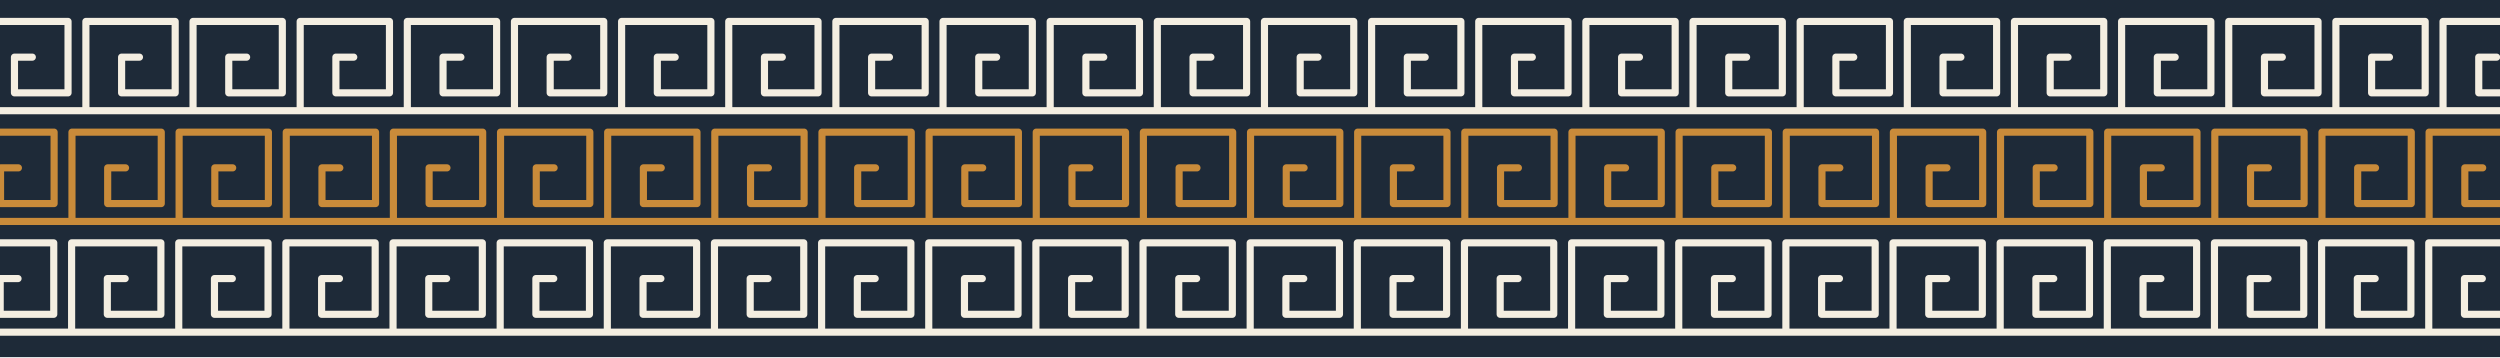
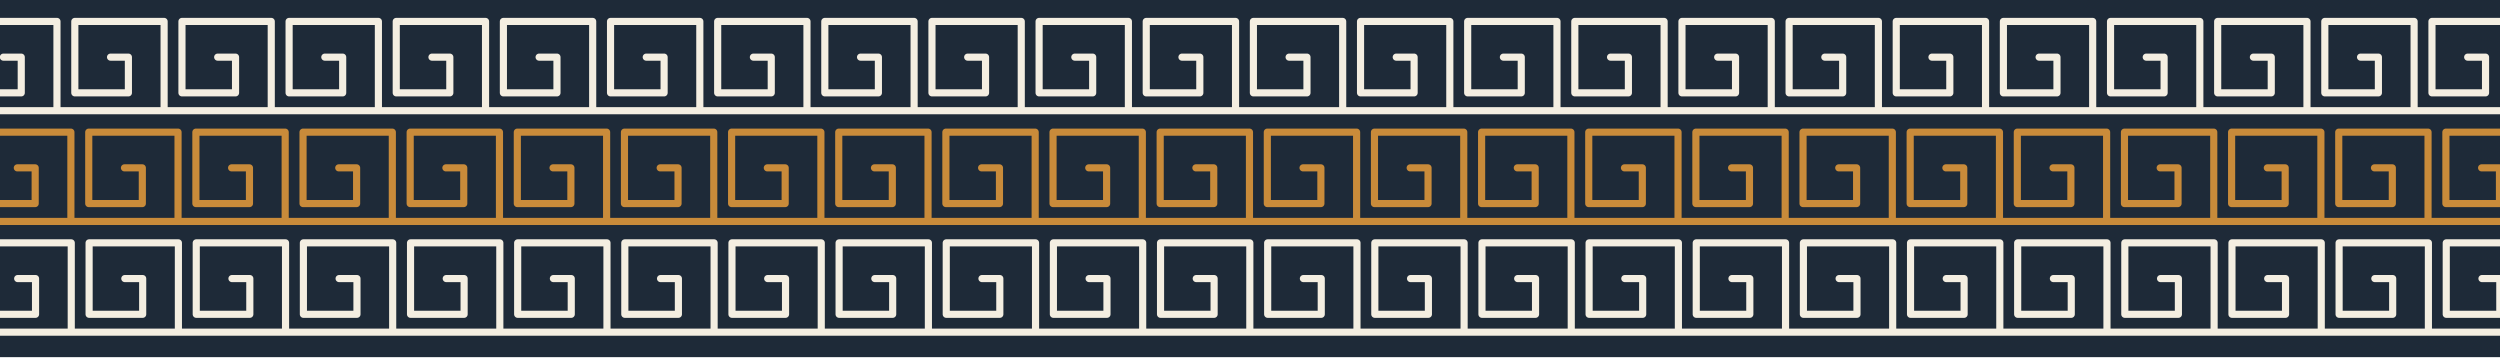
<svg xmlns="http://www.w3.org/2000/svg" viewBox="0 0 1400 200" width="1400" height="200">
  <path fill="#1E2A38" d="M0 0h1400v200h-1400z" />
-   <path fill="none" stroke="#F4EEE1" stroke-width="4" stroke-linecap="round" stroke-linejoin="round" d="M-10 62 1410 62M-11.9 62 -11.9 12 38.1 12 38.1 52 8.1 52 8.1 32 18.1 32M48.1 62 48.1 12 98.1 12 98.1 52 68.1 52 68.1 32 78.1 32M108.1 62 108.1 12 158.1 12 158.1 52 128.1 52 128.1 32 138.1 32M168.1 62 168.1 12 218.1 12 218.1 52 188.1 52 188.1 32 198.1 32M228.1 62 228.1 12 278.1 12 278.1 52 248.1 52 248.1 32 258.1 32M288.1 62 288.1 12 338.1 12 338.1 52 308.1 52 308.1 32 318.1 32M348.1 62 348.1 12 398.1 12 398.1 52 368.1 52 368.1 32 378.1 32M408.1 62 408.1 12 458.1 12 458.1 52 428.1 52 428.1 32 438.1 32M468.1 62 468.1 12 518.1 12 518.1 52 488.1 52 488.1 32 498.1 32M528.1 62 528.1 12 578.1 12 578.1 52 548.1 52 548.1 32 558.1 32M588.1 62 588.1 12 638.1 12 638.1 52 608.1 52 608.1 32 618.1 32M648.1 62 648.1 12 698.1 12 698.1 52 668.1 52 668.1 32 678.1 32M708.1 62 708.1 12 758.1 12 758.1 52 728.1 52 728.1 32 738.1 32M768.1 62 768.1 12 818.1 12 818.1 52 788.1 52 788.1 32 798.1 32M828.1 62 828.1 12 878.1 12 878.1 52 848.1 52 848.1 32 858.1 32M888.1 62 888.1 12 938.1 12 938.1 52 908.1 52 908.1 32 918.1 32M948.1 62 948.1 12 998.1 12 998.1 52 968.1 52 968.1 32 978.1 32M1008.1 62 1008.1 12 1058.1 12 1058.1 52 1028.1 52 1028.1 32 1038.1 32M1068.1 62 1068.1 12 1118.1 12 1118.1 52 1088.1 52 1088.1 32 1098.1 32M1128.1 62 1128.1 12 1178.1 12 1178.1 52 1148.1 52 1148.1 32 1158.1 32M1188.1 62 1188.1 12 1238.1 12 1238.1 52 1208.1 52 1208.1 32 1218.1 32M1248.1 62 1248.1 12 1298.1 12 1298.1 52 1268.1 52 1268.1 32 1278.1 32M1308.1 62 1308.1 12 1358.1 12 1358.1 52 1328.1 52 1328.1 32 1338.1 32M1368.1 62 1368.1 12 1418.1 12 1418.1 52 1388.1 52 1388.1 32 1398.1 32" />
-   <path fill="none" stroke="#C98B3A" stroke-width="4" stroke-linecap="round" stroke-linejoin="round" d="M-10 124 1410 124M-19.7 124 -19.7 74 30.3 74 30.3 114 0.3 114 0.3 94 10.3 94M40.3 124 40.3 74 90.3 74 90.3 114 60.3 114 60.3 94 70.3 94M100.3 124 100.3 74 150.3 74 150.3 114 120.3 114 120.3 94 130.3 94M160.3 124 160.3 74 210.3 74 210.3 114 180.3 114 180.3 94 190.3 94M220.3 124 220.3 74 270.3 74 270.3 114 240.3 114 240.3 94 250.3 94M280.3 124 280.3 74 330.3 74 330.3 114 300.3 114 300.3 94 310.3 94M340.3 124 340.3 74 390.3 74 390.3 114 360.3 114 360.3 94 370.3 94M400.3 124 400.3 74 450.3 74 450.3 114 420.3 114 420.3 94 430.3 94M460.3 124 460.3 74 510.3 74 510.3 114 480.3 114 480.3 94 490.3 94M520.3 124 520.3 74 570.3 74 570.3 114 540.3 114 540.3 94 550.3 94M580.3 124 580.3 74 630.3 74 630.3 114 600.3 114 600.3 94 610.3 94M640.3 124 640.3 74 690.3 74 690.3 114 660.3 114 660.3 94 670.3 94M700.3 124 700.3 74 750.3 74 750.3 114 720.3 114 720.3 94 730.3 94M760.3 124 760.3 74 810.3 74 810.3 114 780.3 114 780.3 94 790.3 94M820.3 124 820.3 74 870.3 74 870.3 114 840.3 114 840.3 94 850.3 94M880.3 124 880.3 74 930.3 74 930.3 114 900.3 114 900.3 94 910.3 94M940.3 124 940.3 74 990.3 74 990.3 114 960.3 114 960.3 94 970.3 94M1000.3 124 1000.3 74 1050.3 74 1050.3 114 1020.3 114 1020.3 94 1030.3 94M1060.3 124 1060.3 74 1110.3 74 1110.3 114 1080.3 114 1080.3 94 1090.3 94M1120.3 124 1120.3 74 1170.3 74 1170.3 114 1140.3 114 1140.3 94 1150.3 94M1180.3 124 1180.3 74 1230.3 74 1230.3 114 1200.3 114 1200.3 94 1210.3 94M1240.3 124 1240.3 74 1290.3 74 1290.3 114 1260.3 114 1260.3 94 1270.3 94M1300.3 124 1300.3 74 1350.3 74 1350.3 114 1320.3 114 1320.3 94 1330.3 94M1360.3 124 1360.3 74 1410.3 74 1410.3 114 1380.3 114 1380.3 94 1390.3 94" />
-   <path fill="none" stroke="#F4EEE1" stroke-width="4" stroke-linecap="round" stroke-linejoin="round" d="M-10 186 1410 186M-19.9 186 -19.9 136 30.1 136 30.1 176 0.1 176 0.1 156 10.1 156M40.1 186 40.1 136 90.1 136 90.1 176 60.1 176 60.1 156 70.1 156M100.1 186 100.1 136 150.1 136 150.1 176 120.1 176 120.1 156 130.1 156M160.1 186 160.1 136 210.1 136 210.1 176 180.1 176 180.1 156 190.1 156M220.1 186 220.1 136 270.1 136 270.1 176 240.1 176 240.1 156 250.1 156M280.1 186 280.1 136 330.1 136 330.1 176 300.1 176 300.1 156 310.1 156M340.1 186 340.1 136 390.1 136 390.1 176 360.1 176 360.1 156 370.1 156M400.1 186 400.1 136 450.1 136 450.1 176 420.1 176 420.1 156 430.1 156M460.1 186 460.1 136 510.1 136 510.1 176 480.1 176 480.1 156 490.1 156M520.1 186 520.1 136 570.1 136 570.1 176 540.1 176 540.1 156 550.1 156M580.1 186 580.1 136 630.1 136 630.1 176 600.1 176 600.1 156 610.1 156M640.1 186 640.1 136 690.1 136 690.1 176 660.1 176 660.1 156 670.1 156M700.1 186 700.1 136 750.1 136 750.1 176 720.1 176 720.1 156 730.1 156M760.1 186 760.1 136 810.1 136 810.1 176 780.1 176 780.1 156 790.1 156M820.1 186 820.1 136 870.1 136 870.1 176 840.1 176 840.1 156 850.1 156M880.1 186 880.1 136 930.1 136 930.1 176 900.1 176 900.1 156 910.1 156M940.1 186 940.1 136 990.1 136 990.1 176 960.1 176 960.1 156 970.1 156M1000.1 186 1000.1 136 1050.1 136 1050.1 176 1020.1 176 1020.1 156 1030.1 156M1060.1 186 1060.1 136 1110.1 136 1110.1 176 1080.1 176 1080.1 156 1090.1 156M1120.1 186 1120.1 136 1170.1 136 1170.1 176 1140.1 176 1140.1 156 1150.1 156M1180.1 186 1180.1 136 1230.1 136 1230.1 176 1200.1 176 1200.1 156 1210.1 156M1240.1 186 1240.1 136 1290.1 136 1290.1 176 1260.1 176 1260.1 156 1270.1 156M1300.1 186 1300.1 136 1350.1 136 1350.1 176 1320.1 176 1320.1 156 1330.1 156M1360.1 186 1360.1 136 1410.1 136 1410.1 176 1380.1 176 1380.1 156 1390.1 156" />
+   <path fill="none" stroke="#F4EEE1" stroke-width="4" stroke-linecap="round" stroke-linejoin="round" d="M1410 62 -10 62M1411.9 62 1411.9 12 1361.9 12 1361.9 52 1391.9 52 1391.9 32 1381.9 32M1351.9 62 1351.9 12 1301.9 12 1301.9 52 1331.9 52 1331.9 32 1321.9 32M1291.9 62 1291.9 12 1241.9 12 1241.9 52 1271.9 52 1271.9 32 1261.9 32M1231.9 62 1231.9 12 1181.9 12 1181.9 52 1211.9 52 1211.9 32 1201.9 32M1171.9 62 1171.9 12 1121.9 12 1121.9 52 1151.9 52 1151.9 32 1141.9 32M1111.9 62 1111.9 12 1061.9 12 1061.9 52 1091.9 52 1091.9 32 1081.9 32M1051.9 62 1051.9 12 1001.9 12 1001.9 52 1031.9 52 1031.9 32 1021.9 32M991.9 62 991.9 12 941.9 12 941.9 52 971.9 52 971.9 32 961.9 32M931.9 62 931.9 12 881.9 12 881.9 52 911.9 52 911.9 32 901.9 32M871.9 62 871.9 12 821.9 12 821.9 52 851.9 52 851.9 32 841.9 32M811.9 62 811.9 12 761.9 12 761.9 52 791.9 52 791.9 32 781.9 32M751.9 62 751.9 12 701.9 12 701.9 52 731.9 52 731.9 32 721.9 32M691.9 62 691.9 12 641.9 12 641.9 52 671.9 52 671.9 32 661.9 32M631.9 62 631.9 12 581.9 12 581.9 52 611.9 52 611.9 32 601.9 32M571.9 62 571.9 12 521.9 12 521.9 52 551.9 52 551.9 32 541.9 32M511.9 62 511.9 12 461.9 12 461.9 52 491.9 52 491.9 32 481.9 32M451.9 62 451.9 12 401.9 12 401.9 52 431.9 52 431.9 32 421.9 32M391.9 62 391.9 12 341.9 12 341.9 52 371.9 52 371.9 32 361.9 32M331.9 62 331.9 12 281.9 12 281.9 52 311.9 52 311.9 32 301.9 32M271.9 62 271.9 12 221.9 12 221.9 52 251.9 52 251.9 32 241.9 32M211.9 62 211.9 12 161.9 12 161.9 52 191.9 52 191.9 32 181.9 32M151.9 62 151.9 12 101.9 12 101.9 52 131.9 52 131.9 32 121.9 32M91.9 62 91.9 12 41.9 12 41.9 52 71.9 52 71.9 32 61.9 32M31.9 62 31.9 12 -18.1 12 -18.1 52 11.9 52 11.9 32 1.9 32" />
+   <path fill="none" stroke="#C98B3A" stroke-width="4" stroke-linecap="round" stroke-linejoin="round" d="M1410 124 -10 124M1419.7 124 1419.7 74 1369.7 74 1369.7 114 1399.7 114 1399.7 94 1389.7 94M1359.7 124 1359.7 74 1309.7 74 1309.7 114 1339.7 114 1339.7 94 1329.7 94M1299.7 124 1299.7 74 1249.7 74 1249.7 114 1279.7 114 1279.7 94 1269.7 94M1239.7 124 1239.7 74 1189.7 74 1189.7 114 1219.7 114 1219.7 94 1209.7 94M1179.7 124 1179.7 74 1129.7 74 1129.7 114 1159.7 114 1159.7 94 1149.7 94M1119.7 124 1119.7 74 1069.7 74 1069.7 114 1099.7 114 1099.7 94 1089.7 94M1059.7 124 1059.7 74 1009.7 74 1009.7 114 1039.7 114 1039.7 94 1029.7 94M999.7 124 999.7 74 949.7 74 949.7 114 979.7 114 979.7 94 969.7 94M939.7 124 939.7 74 889.7 74 889.7 114 919.7 114 919.7 94 909.7 94M879.7 124 879.7 74 829.7 74 829.7 114 859.7 114 859.7 94 849.7 94M819.7 124 819.7 74 769.7 74 769.7 114 799.7 114 799.7 94 789.7 94M759.7 124 759.7 74 709.7 74 709.7 114 739.7 114 739.7 94 729.7 94M699.7 124 699.7 74 649.7 74 649.7 114 679.7 114 679.7 94 669.7 94M639.7 124 639.7 74 589.7 74 589.7 114 619.7 114 619.7 94 609.7 94M579.7 124 579.7 74 529.7 74 529.7 114 559.7 114 559.7 94 549.7 94M519.7 124 519.7 74 469.7 74 469.7 114 499.7 114 499.7 94 489.7 94M459.7 124 459.7 74 409.7 74 409.7 114 439.7 114 439.7 94 429.7 94M399.7 124 399.7 74 349.7 74 349.7 114 379.7 114 379.7 94 369.7 94M339.7 124 339.7 74 289.7 74 289.7 114 319.7 114 319.7 94 309.7 94M279.7 124 279.7 74 229.7 74 229.7 114 259.7 114 259.7 94 249.7 94M219.7 124 219.7 74 169.7 74 169.7 114 199.7 114 199.7 94 189.7 94M159.7 124 159.7 74 109.7 74 109.7 114 139.7 114 139.7 94 129.7 94M99.7 124 99.7 74 49.7 74 49.7 114 79.7 114 79.7 94 69.7 94M39.7 124 39.7 74 -10.3 74 -10.3 114 19.7 114 19.7 94 9.7 94" />
+   <path fill="none" stroke="#F4EEE1" stroke-width="4" stroke-linecap="round" stroke-linejoin="round" d="M1410 186 -10 186M1419.9 186 1419.9 136 1369.9 136 1369.9 176 1399.9 176 1399.9 156 1389.9 156M1359.9 186 1359.9 136 1309.9 136 1309.9 176 1339.9 176 1339.9 156 1329.9 156M1299.9 186 1299.9 136 1249.9 136 1249.9 176 1279.9 176 1279.9 156 1269.9 156M1239.9 186 1239.9 136 1189.9 136 1189.9 176 1219.9 176 1219.9 156 1209.9 156M1179.9 186 1179.9 136 1129.9 136 1129.9 176 1159.9 176 1159.9 156 1149.9 156M1119.9 186 1119.9 136 1069.9 136 1069.9 176 1099.9 176 1099.9 156 1089.9 156M1059.9 186 1059.9 136 1009.9 136 1009.9 176 1039.9 176 1039.9 156 1029.9 156M999.9 186 999.9 136 949.9 136 949.9 176 979.9 176 979.9 156 969.9 156M939.9 186 939.9 136 889.9 136 889.9 176 919.9 176 919.9 156 909.9 156M879.9 186 879.9 136 829.9 136 829.9 176 859.9 176 859.9 156 849.9 156M819.9 186 819.9 136 769.9 136 769.9 176 799.9 176 799.9 156 789.9 156M759.9 186 759.9 136 709.9 136 709.9 176 739.9 176 739.9 156 729.9 156M699.9 186 699.9 136 649.9 136 649.9 176 679.9 176 679.9 156 669.9 156M639.9 186 639.9 136 589.9 136 589.9 176 619.9 176 619.9 156 609.9 156M579.9 186 579.9 136 529.9 136 529.9 176 559.9 176 559.9 156 549.9 156M519.9 186 519.9 136 469.9 136 469.9 176 499.9 176 499.9 156 489.9 156M459.9 186 459.9 136 409.9 136 409.9 176 439.9 176 439.9 156 429.9 156M399.9 186 399.9 136 349.9 136 349.9 176 379.9 176 379.9 156 369.9 156M339.9 186 339.9 136 289.9 136 289.9 176 319.9 176 319.9 156 309.9 156M279.9 186 279.9 136 229.9 136 229.9 176 259.9 176 259.9 156 249.9 156M219.9 186 219.9 136 169.9 136 169.9 176 199.9 176 199.9 156 189.9 156M159.9 186 159.9 136 109.9 136 109.9 176 139.9 176 139.9 156 129.9 156M99.9 186 99.9 136 49.9 136 49.9 176 79.9 176 79.9 156 69.9 156M39.9 186 39.9 136 -10.1 136 -10.1 176 19.9 176 19.9 156 9.9 156" />
</svg>
